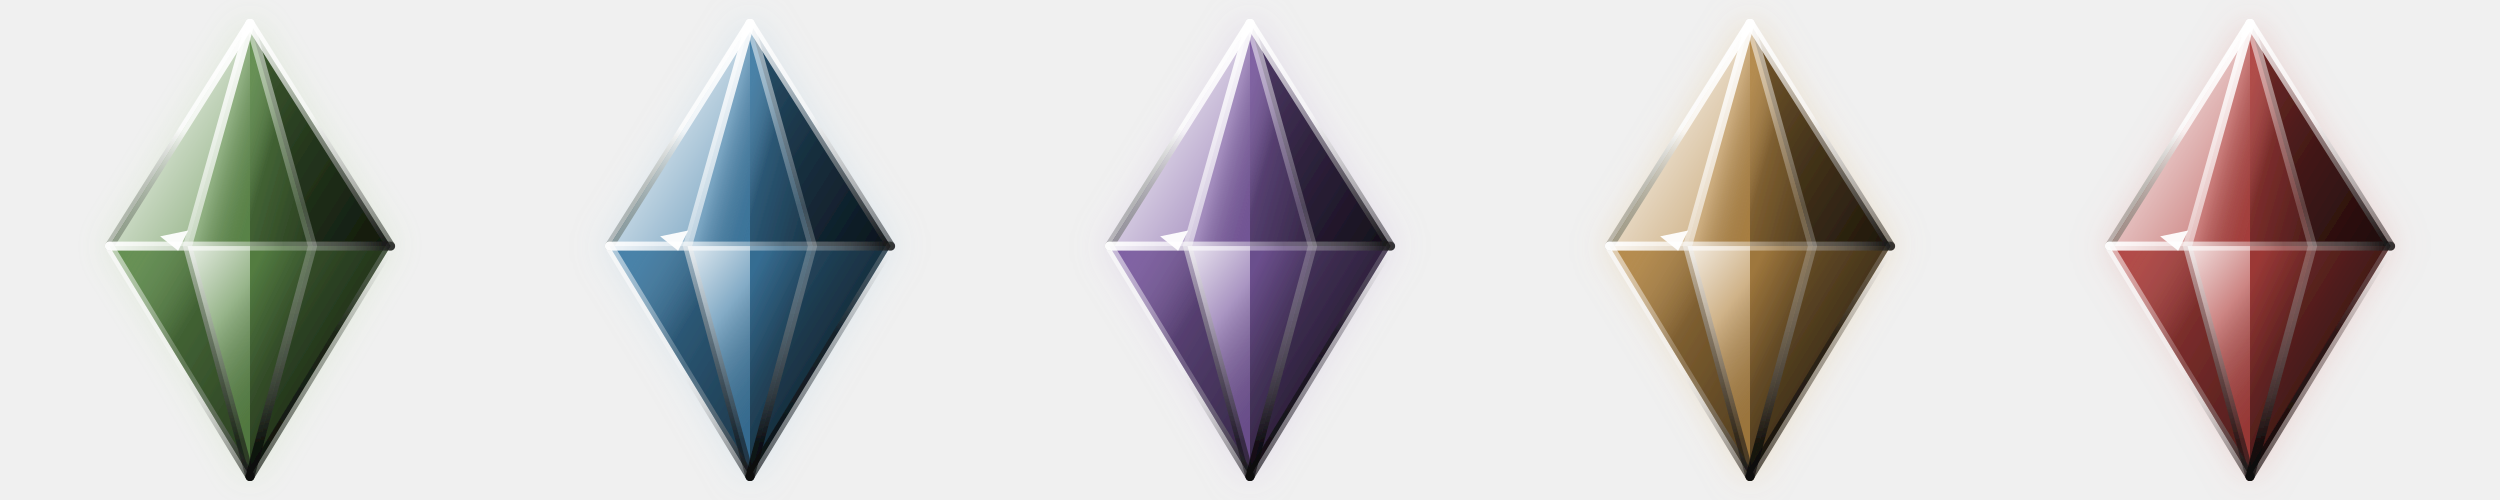
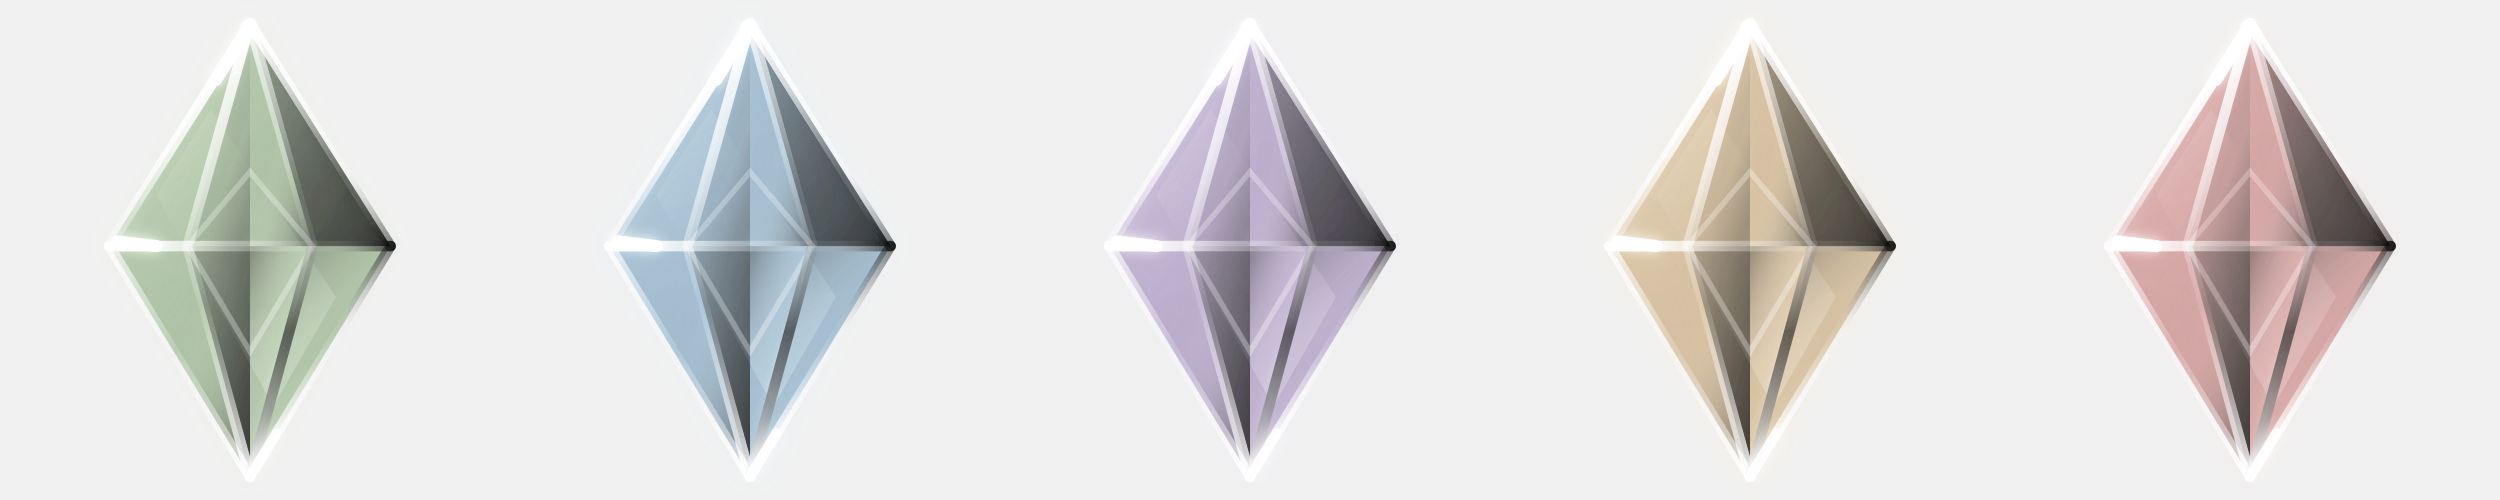
<svg xmlns="http://www.w3.org/2000/svg" xmlns:xlink="http://www.w3.org/1999/xlink" width="320" height="64" viewBox="0 0 320 64" role="img" aria-labelledby="title desc">
  <view id="sessions" viewBox="0 0 64 64" />
  <view id="consultations" viewBox="64 0 64 64" />
  <view id="content" viewBox="128 0 64 64" />
  <view id="notes" viewBox="192 0 64 64" />
  <view id="info" viewBox="256 0 64 64" />
  <defs>
    <filter id="glow-green" x="-35%" y="-20%" width="170%" height="140%">
-       <feGaussianBlur stdDeviation="2.1" result="blur" />
-       <feFlood flood-color="#CFE2C2" flood-opacity=".48" result="color" />
+       <feGaussianBlur stdDeviation="1.8" result="blur" />
+       <feFlood flood-color="#E8F4E1" flood-opacity=".4" result="color" />
      <feComposite in="color" in2="blur" operator="in" result="halo" />
      <feMerge>
        <feMergeNode in="halo" />
        <feMergeNode in="SourceGraphic" />
      </feMerge>
    </filter>
    <filter id="glow-blue" x="-35%" y="-20%" width="170%" height="140%">
-       <feGaussianBlur stdDeviation="2.1" result="blur" />
-       <feFlood flood-color="#C8DDEA" flood-opacity=".5" result="color" />
+       <feGaussianBlur stdDeviation="1.8" result="blur" />
+       <feFlood flood-color="#E3F2FA" flood-opacity=".42" result="color" />
      <feComposite in="color" in2="blur" operator="in" result="halo" />
      <feMerge>
        <feMergeNode in="halo" />
        <feMergeNode in="SourceGraphic" />
      </feMerge>
    </filter>
    <filter id="glow-violet" x="-35%" y="-20%" width="170%" height="140%">
-       <feGaussianBlur stdDeviation="2.1" result="blur" />
-       <feFlood flood-color="#D8CCE4" flood-opacity=".52" result="color" />
+       <feGaussianBlur stdDeviation="1.8" result="blur" />
+       <feFlood flood-color="#F0E8F7" flood-opacity=".44" result="color" />
      <feComposite in="color" in2="blur" operator="in" result="halo" />
      <feMerge>
        <feMergeNode in="halo" />
        <feMergeNode in="SourceGraphic" />
      </feMerge>
    </filter>
    <filter id="glow-amber" x="-35%" y="-20%" width="170%" height="140%">
-       <feGaussianBlur stdDeviation="2.1" result="blur" />
-       <feFlood flood-color="#E8D1A8" flood-opacity=".5" result="color" />
+       <feGaussianBlur stdDeviation="1.8" result="blur" />
+       <feFlood flood-color="#FFF0D2" flood-opacity=".42" result="color" />
      <feComposite in="color" in2="blur" operator="in" result="halo" />
      <feMerge>
        <feMergeNode in="halo" />
        <feMergeNode in="SourceGraphic" />
      </feMerge>
    </filter>
    <filter id="glow-red" x="-35%" y="-20%" width="170%" height="140%">
-       <feGaussianBlur stdDeviation="2.1" result="blur" />
-       <feFlood flood-color="#E6B6B3" flood-opacity=".5" result="color" />
+       <feGaussianBlur stdDeviation="1.8" result="blur" />
+       <feFlood flood-color="#FBE5E2" flood-opacity=".42" result="color" />
      <feComposite in="color" in2="blur" operator="in" result="halo" />
      <feMerge>
        <feMergeNode in="halo" />
        <feMergeNode in="SourceGraphic" />
      </feMerge>
    </filter>
-     <linearGradient id="light-strong" x1="0" y1="0" x2="1" y2="1">
-       <stop offset="0" stop-color="#FFFFFF" stop-opacity=".94" />
-       <stop offset=".48" stop-color="#FFFFFF" stop-opacity=".68" />
-       <stop offset="1" stop-color="#FFFFFF" stop-opacity=".22" />
+     <filter id="specular-bloom" x="-80%" y="-80%" width="260%" height="260%">
+       <feGaussianBlur stdDeviation=".9" result="soft" />
+       <feMerge>
+         <feMergeNode in="soft" />
+         <feMergeNode in="SourceGraphic" />
+       </feMerge>
+     </filter>
+     <linearGradient id="facet-entry" x1="0" y1="0" x2="1" y2="1">
+       <stop offset="0" stop-color="#FFFFFF" stop-opacity=".96" />
+       <stop offset=".22" stop-color="#FFFFFF" stop-opacity=".68" />
+       <stop offset=".58" stop-color="#FFFFFF" stop-opacity=".16" />
+       <stop offset="1" stop-color="#FFFFFF" stop-opacity="0" />
    </linearGradient>
-     <linearGradient id="light-medium" x1="0" y1="0" x2="1" y2="1">
-       <stop offset="0" stop-color="#FFFFFF" stop-opacity=".7" />
-       <stop offset=".56" stop-color="#FFFFFF" stop-opacity=".3" />
-       <stop offset="1" stop-color="#000000" stop-opacity=".06" />
+     <linearGradient id="facet-bright" x1=".1" y1="0" x2=".8" y2="1">
+       <stop offset="0" stop-color="#FFFFFF" stop-opacity=".72" />
+       <stop offset=".44" stop-color="#FFFFFF" stop-opacity=".22" />
+       <stop offset=".72" stop-color="#000000" stop-opacity=".08" />
+       <stop offset="1" stop-color="#000000" stop-opacity=".32" />
    </linearGradient>
-     <linearGradient id="glass-light" x1="0" y1="0" x2=".35" y2="1">
-       <stop offset="0" stop-color="#FFFFFF" stop-opacity=".86" />
-       <stop offset=".44" stop-color="#FFFFFF" stop-opacity=".36" />
-       <stop offset="1" stop-color="#000000" stop-opacity=".14" />
+     <linearGradient id="facet-mid" x1="0" y1="0" x2="1" y2="1">
+       <stop offset="0" stop-color="#FFFFFF" stop-opacity=".14" />
+       <stop offset=".46" stop-color="#FFFFFF" stop-opacity="0" />
+       <stop offset="1" stop-color="#000000" stop-opacity=".56" />
    </linearGradient>
-     <linearGradient id="shade-soft" x1="0" y1="0" x2="1" y2="1">
-       <stop offset="0" stop-color="#FFFFFF" stop-opacity=".02" />
-       <stop offset=".44" stop-color="#000000" stop-opacity=".3" />
-       <stop offset="1" stop-color="#000000" stop-opacity=".58" />
+     <linearGradient id="facet-shadow" x1="0" y1="0" x2="1" y2="1">
+       <stop offset="0" stop-color="#000000" stop-opacity=".18" />
+       <stop offset=".52" stop-color="#000000" stop-opacity=".58" />
+       <stop offset="1" stop-color="#000000" stop-opacity=".86" />
    </linearGradient>
-     <linearGradient id="shade-deep" x1="0" y1="0" x2="1" y2="1">
-       <stop offset="0" stop-color="#000000" stop-opacity=".3" />
-       <stop offset=".5" stop-color="#000000" stop-opacity=".62" />
-       <stop offset="1" stop-color="#000000" stop-opacity=".84" />
+     <linearGradient id="facet-transmitted" x1=".08" y1="0" x2=".86" y2="1">
+       <stop offset="0" stop-color="#000000" stop-opacity=".34" />
+       <stop offset=".42" stop-color="#FFFFFF" stop-opacity=".08" />
+       <stop offset=".76" stop-color="#FFFFFF" stop-opacity=".64" />
+       <stop offset="1" stop-color="#FFFFFF" stop-opacity=".94" />
    </linearGradient>
-     <linearGradient id="shade-bottom" x1=".25" y1="0" x2=".8" y2="1">
-       <stop offset="0" stop-color="#000000" stop-opacity=".12" />
-       <stop offset=".4" stop-color="#000000" stop-opacity=".44" />
-       <stop offset="1" stop-color="#000000" stop-opacity=".74" />
+     <linearGradient id="facet-exit" x1=".15" y1="0" x2=".75" y2="1">
+       <stop offset="0" stop-color="#000000" stop-opacity=".42" />
+       <stop offset=".48" stop-color="#FFFFFF" stop-opacity=".06" />
+       <stop offset=".8" stop-color="#FFFFFF" stop-opacity=".5" />
+       <stop offset="1" stop-color="#FFFFFF" stop-opacity=".82" />
+     </linearGradient>
+     <linearGradient id="internal-ray" gradientUnits="userSpaceOnUse" x1="18" y1="15" x2="45" y2="50">
+       <stop offset="0" stop-color="#FFFFFF" stop-opacity=".36" />
+       <stop offset=".36" stop-color="#FFFFFF" stop-opacity=".04" />
+       <stop offset=".68" stop-color="#FFFFFF" stop-opacity=".28" />
+       <stop offset="1" stop-color="#FFFFFF" stop-opacity=".72" />
    </linearGradient>
    <linearGradient id="edge-upper-left" gradientUnits="userSpaceOnUse" x1="32" y1="3" x2="14" y2="31.5">
-       <stop offset="0" stop-color="#FFFFFF" stop-opacity=".98" />
-       <stop offset=".48" stop-color="#FFFFFF" stop-opacity=".76" />
-       <stop offset="1" stop-color="#243020" stop-opacity=".34" />
+       <stop offset="0" stop-color="#FFFFFF" stop-opacity="1" />
+       <stop offset=".18" stop-color="#FFFFFF" stop-opacity="1" />
+       <stop offset=".54" stop-color="#FFFFFF" stop-opacity=".8" />
+       <stop offset="1" stop-color="#FFFFFF" stop-opacity=".24" />
    </linearGradient>
    <linearGradient id="edge-upper-right" gradientUnits="userSpaceOnUse" x1="32" y1="3" x2="50" y2="31.5">
-       <stop offset="0" stop-color="#FFFFFF" stop-opacity=".92" />
-       <stop offset=".42" stop-color="#FFFFFF" stop-opacity=".46" />
-       <stop offset="1" stop-color="#171717" stop-opacity=".66" />
+       <stop offset="0" stop-color="#FFFFFF" stop-opacity="1" />
+       <stop offset=".28" stop-color="#FFFFFF" stop-opacity=".72" />
+       <stop offset=".68" stop-color="#FFFFFF" stop-opacity=".2" />
+       <stop offset="1" stop-color="#080808" stop-opacity=".62" />
    </linearGradient>
    <linearGradient id="edge-lower-left" gradientUnits="userSpaceOnUse" x1="14" y1="31.5" x2="32" y2="61">
-       <stop offset="0" stop-color="#FFFFFF" stop-opacity=".58" />
-       <stop offset=".52" stop-color="#FFFFFF" stop-opacity=".18" />
-       <stop offset="1" stop-color="#151515" stop-opacity=".72" />
+       <stop offset="0" stop-color="#FFFFFF" stop-opacity=".7" />
+       <stop offset=".46" stop-color="#FFFFFF" stop-opacity=".22" />
+       <stop offset=".82" stop-color="#FFFFFF" stop-opacity=".5" />
+       <stop offset="1" stop-color="#FFFFFF" stop-opacity=".9" />
    </linearGradient>
    <linearGradient id="edge-lower-right" gradientUnits="userSpaceOnUse" x1="50" y1="31.5" x2="32" y2="61">
-       <stop offset="0" stop-color="#FFFFFF" stop-opacity=".18" />
-       <stop offset=".38" stop-color="#111111" stop-opacity=".42" />
-       <stop offset="1" stop-color="#080808" stop-opacity=".8" />
+       <stop offset="0" stop-color="#0A0A0A" stop-opacity=".62" />
+       <stop offset=".38" stop-color="#FFFFFF" stop-opacity=".1" />
+       <stop offset=".78" stop-color="#FFFFFF" stop-opacity=".72" />
+       <stop offset="1" stop-color="#FFFFFF" stop-opacity=".98" />
    </linearGradient>
    <linearGradient id="edge-belt" gradientUnits="userSpaceOnUse" x1="14" y1="31.5" x2="50" y2="31.5">
-       <stop offset="0" stop-color="#FFFFFF" stop-opacity=".92" />
-       <stop offset=".26" stop-color="#FFFFFF" stop-opacity=".68" />
-       <stop offset=".62" stop-color="#FFFFFF" stop-opacity=".24" />
-       <stop offset="1" stop-color="#101010" stop-opacity=".72" />
+       <stop offset="0" stop-color="#FFFFFF" stop-opacity="1" />
+       <stop offset=".14" stop-color="#FFFFFF" stop-opacity=".94" />
+       <stop offset=".42" stop-color="#FFFFFF" stop-opacity=".42" />
+       <stop offset=".72" stop-color="#FFFFFF" stop-opacity=".12" />
+       <stop offset="1" stop-color="#090909" stop-opacity=".68" />
    </linearGradient>
-     <linearGradient id="edge-inner-light" gradientUnits="userSpaceOnUse" x1="27" y1="7" x2="24" y2="56">
-       <stop offset="0" stop-color="#FFFFFF" stop-opacity=".9" />
-       <stop offset=".48" stop-color="#FFFFFF" stop-opacity=".52" />
-       <stop offset="1" stop-color="#141414" stop-opacity=".58" />
+     <linearGradient id="edge-inner-left" gradientUnits="userSpaceOnUse" x1="32" y1="3" x2="32" y2="61">
+       <stop offset="0" stop-color="#FFFFFF" stop-opacity="1" />
+       <stop offset=".34" stop-color="#FFFFFF" stop-opacity=".62" />
+       <stop offset=".62" stop-color="#FFFFFF" stop-opacity=".18" />
+       <stop offset="1" stop-color="#FFFFFF" stop-opacity=".88" />
    </linearGradient>
-     <linearGradient id="edge-inner-shadow" gradientUnits="userSpaceOnUse" x1="35" y1="7" x2="40" y2="56">
-       <stop offset="0" stop-color="#FFFFFF" stop-opacity=".52" />
-       <stop offset=".4" stop-color="#FFFFFF" stop-opacity=".18" />
-       <stop offset="1" stop-color="#080808" stop-opacity=".78" />
+     <linearGradient id="edge-inner-right" gradientUnits="userSpaceOnUse" x1="32" y1="3" x2="32" y2="61">
+       <stop offset="0" stop-color="#FFFFFF" stop-opacity=".82" />
+       <stop offset=".38" stop-color="#FFFFFF" stop-opacity=".18" />
+       <stop offset=".68" stop-color="#090909" stop-opacity=".62" />
+       <stop offset="1" stop-color="#FFFFFF" stop-opacity=".8" />
    </linearGradient>
    <g id="stone-cut">
-       <path d="M32 3 50 31.5 32 61 14 31.5Z" fill="currentColor" />
-       <path d="M32 3 14 31.5 24 31.5Z" fill="url(#light-strong)" />
-       <path d="M32 3 24 31.5 32 31.5Z" fill="url(#light-medium)" />
-       <path d="M32 3 32 31.5 40 31.5Z" fill="url(#shade-soft)" />
-       <path d="M32 3 40 31.5 50 31.5Z" fill="url(#shade-deep)" />
-       <path d="M14 31.5 32 61 24 31.5Z" fill="url(#shade-soft)" />
-       <path d="M24 31.5 32 61 32 31.5Z" fill="url(#glass-light)" />
-       <path d="M32 31.5 32 61 40 31.5Z" fill="url(#shade-bottom)" />
-       <path d="M40 31.5 32 61 50 31.5Z" fill="url(#shade-deep)" />
-       <g fill="none" stroke-width="1.15" stroke-linecap="round" stroke-linejoin="miter">
+       <path d="M32 3 50 31.5 32 61 14 31.5Z" fill="currentColor" fill-opacity=".5" />
+       <path d="M32 3 14 31.5 24 31.5Z" fill="url(#facet-entry)" />
+       <path d="M32 3 24 31.5 32 31.5Z" fill="url(#facet-bright)" />
+       <path d="M32 3 32 31.5 40 31.5Z" fill="url(#facet-mid)" />
+       <path d="M32 3 40 31.5 50 31.5Z" fill="url(#facet-shadow)" />
+       <path d="M14 31.5 32 61 24 31.5Z" fill="url(#facet-mid)" />
+       <path d="M24 31.5 32 61 32 31.5Z" fill="url(#facet-shadow)" />
+       <path d="M32 31.5 32 61 40 31.5Z" fill="url(#facet-transmitted)" />
+       <path d="M40 31.5 32 61 50 31.5Z" fill="url(#facet-exit)" />
+       <path d="M20 25 27 14 43 38 35 52Z" fill="url(#internal-ray)" opacity=".52" />
+       <path d="M24 31.5 32 22 40 31.5 32 45Z" fill="none" stroke="#FFFFFF" stroke-width=".72" stroke-opacity=".34" />
+       <g fill="none" stroke-width="1.35" stroke-linecap="round" stroke-linejoin="miter">
        <path d="M32 3 14 31.5" stroke="url(#edge-upper-left)" />
        <path d="M32 3 50 31.5" stroke="url(#edge-upper-right)" />
        <path d="M14 31.5 32 61" stroke="url(#edge-lower-left)" />
        <path d="M50 31.5 32 61" stroke="url(#edge-lower-right)" />
        <path d="M14 31.5H50" stroke="url(#edge-belt)" />
-         <path d="M32 3 24 31.5 32 61" stroke="url(#edge-inner-light)" />
-         <path d="M32 3 40 31.5 32 61" stroke="url(#edge-inner-shadow)" />
+         <path d="M32 3 24 31.5 32 61" stroke="url(#edge-inner-left)" />
+         <path d="M32 3 40 31.5 32 61" stroke="url(#edge-inner-right)" />
      </g>
-       <path d="M20.5 30.25 24.1 29.5 22.8 32.1Z" fill="#FFFFFF" opacity=".94" />
+       <g fill="none" stroke="#FFFFFF" stroke-linecap="round" filter="url(#specular-bloom)">
+         <path d="M31.9 3.4 27.6 10.2" stroke-width="1.65" opacity="1" />
+         <path d="M15 30.9 20 31.5" stroke-width="1.55" opacity=".98" />
+         <path d="M35.4 55.4 32.2 60.5" stroke-width="1.18" opacity=".86" />
+       </g>
+       <circle cx="31.9" cy="3.6" r="1.15" fill="#FFFFFF" opacity=".98" />
    </g>
  </defs>
  <use id="sessions-icon" href="#stone-cut" xlink:href="#stone-cut" color="#5E8C4A" filter="url(#glow-green)" />
  <use id="consultations-icon" href="#stone-cut" xlink:href="#stone-cut" x="64" color="#3E7CA6" filter="url(#glow-blue)" />
  <use id="content-icon" href="#stone-cut" xlink:href="#stone-cut" x="128" color="#7A5AA0" filter="url(#glow-violet)" />
  <use id="notes-icon" href="#stone-cut" xlink:href="#stone-cut" x="192" color="#B48745" filter="url(#glow-amber)" />
  <use id="info-icon" href="#stone-cut" xlink:href="#stone-cut" x="256" color="#B0413E" filter="url(#glow-red)" />
</svg>
